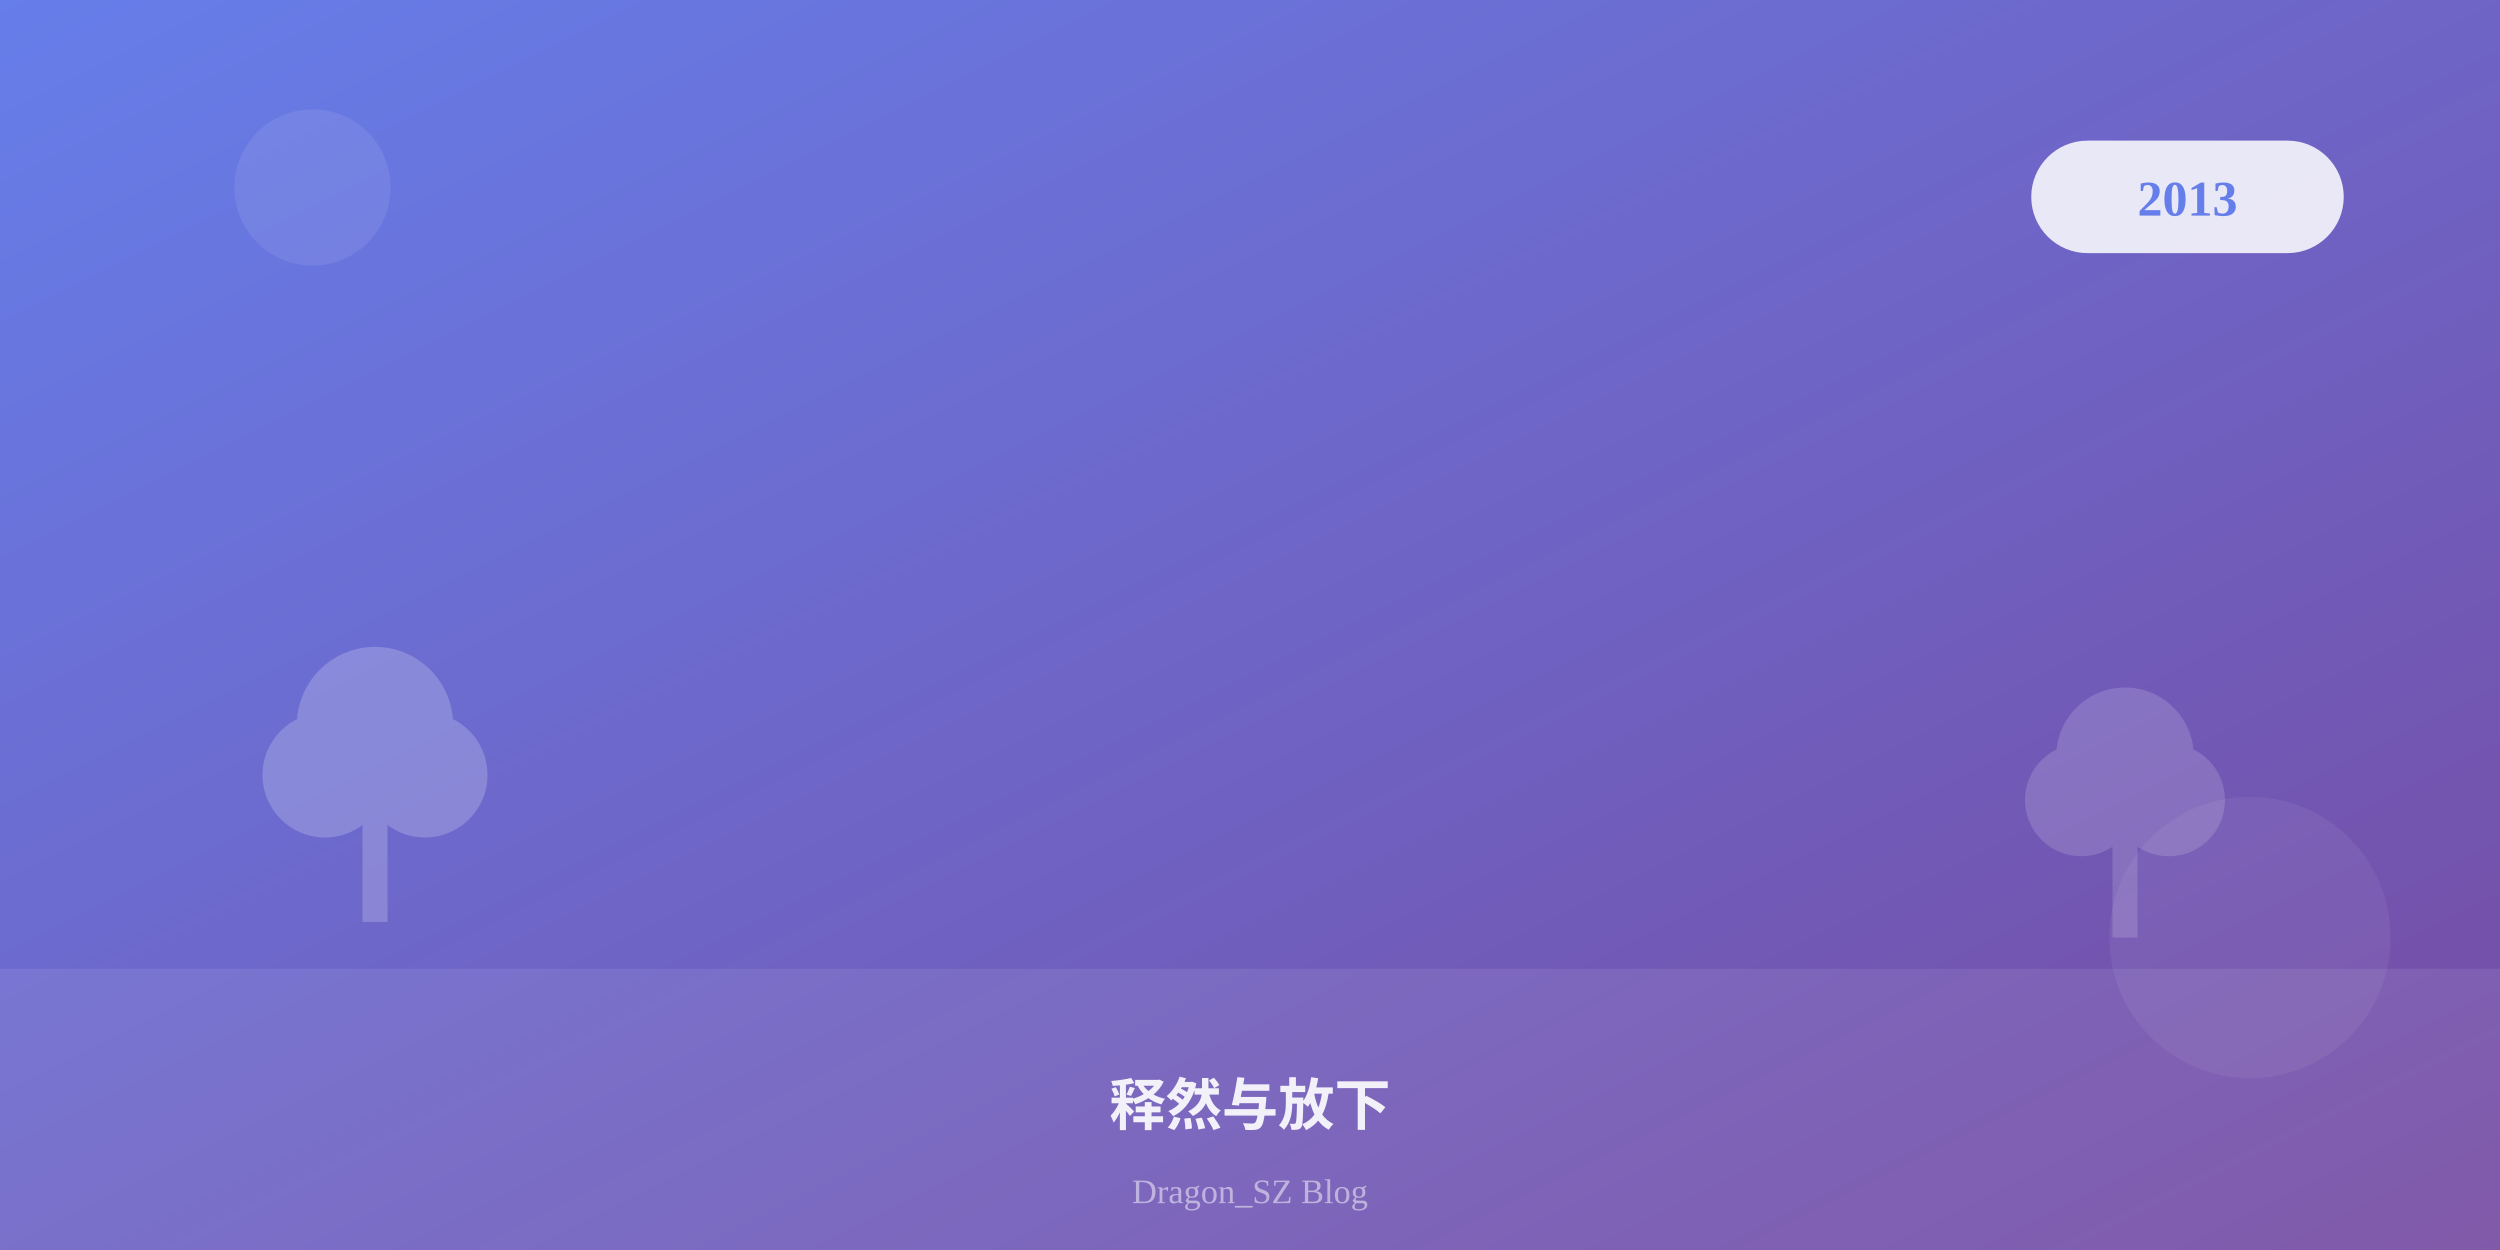
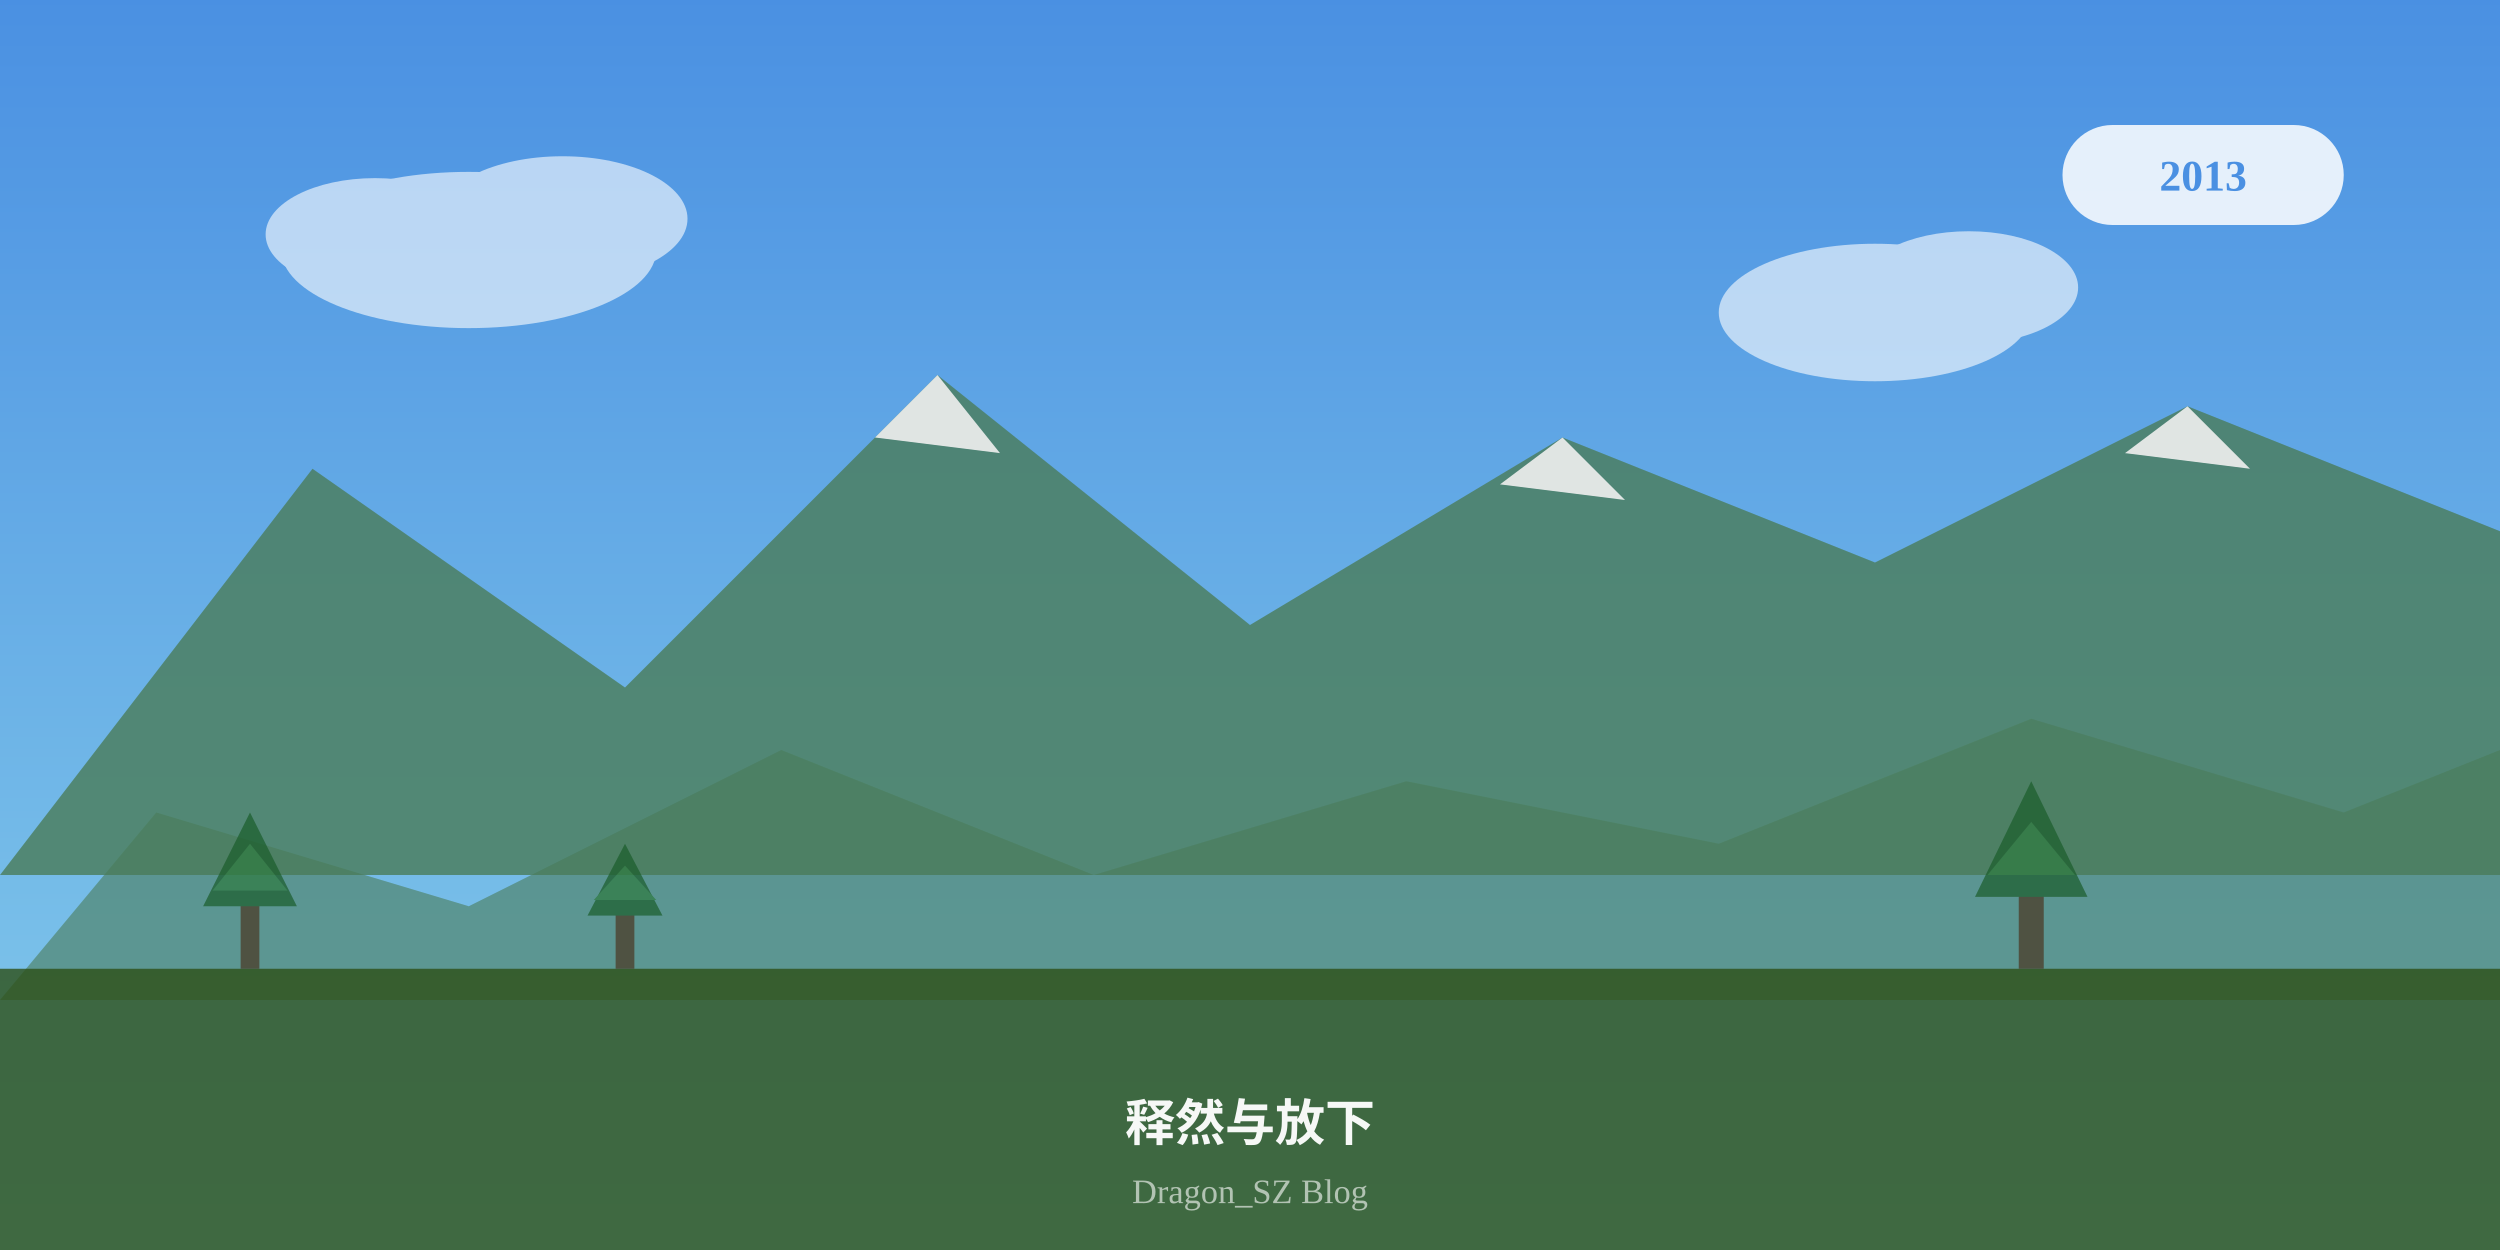
<svg xmlns="http://www.w3.org/2000/svg" viewBox="0 0 800 400" width="100%" height="100%">
  <defs>
-     <linearGradient id="bg" x1="0%" y1="0%" x2="100%" y2="100%">
-       <stop offset="0%" style="stop-color:#667eea;stop-opacity:1" />
-       <stop offset="100%" style="stop-color:#764ba2;stop-opacity:1" />
+     <linearGradient id="sky" x1="0%" y1="0%" x2="0%" y2="100%">
+       <stop offset="0%" style="stop-color:#4a90e2;stop-opacity:1" />
+       <stop offset="100%" style="stop-color:#87ceeb;stop-opacity:1" />
    </linearGradient>
  </defs>
-   <rect width="800" height="400" fill="url(#bg)" />
-   <g transform="translate(120, 240)" opacity="0.2">
-     <rect x="-4" y="0" width="8" height="55" fill="white" />
-     <circle cx="0" cy="-8" r="25" fill="white" />
-     <circle cx="-16" cy="8" r="20" fill="white" />
-     <circle cx="16" cy="8" r="20" fill="white" />
+   <rect width="800" height="400" fill="url(#sky)" />
+   <g opacity="0.6">
+     <ellipse cx="150" cy="80" rx="60" ry="25" fill="white" />
+     <ellipse cx="180" cy="70" rx="40" ry="20" fill="white" />
+     <ellipse cx="120" cy="75" rx="35" ry="18" fill="white" />
+     <ellipse cx="600" cy="100" rx="50" ry="22" fill="white" />
+     <ellipse cx="630" cy="92" rx="35" ry="18" fill="white" />
  </g>
-   <g transform="translate(680, 250)" opacity="0.15">
-     <rect x="-4" y="0" width="8" height="50" fill="white" />
-     <circle cx="0" cy="-8" r="22" fill="white" />
-     <circle cx="-14" cy="6" r="18" fill="white" />
-     <circle cx="14" cy="6" r="18" fill="white" />
+   <polygon points="0,280 100,150 200,220 300,120 400,200 500,140 600,180 700,130 800,170 800,280" fill="#4a7c59" opacity="0.8" />
+   <polygon points="280,140 300,120 320,145" fill="#f0f0f0" opacity="0.9" />
+   <polygon points="480,155 500,140 520,160" fill="#f0f0f0" opacity="0.9" />
+   <polygon points="680,145 700,130 720,150" fill="#f0f0f0" opacity="0.9" />
+   <polygon points="0,320 50,260 150,290 250,240 350,280 450,250 550,270 650,230 750,260 800,240 800,320" fill="#4a7c59" opacity="0.6" />
+   <rect x="0" y="310" width="800" height="90" fill="#2d5016" opacity="0.8" />
+   <g opacity="0.7">
+     <g transform="translate(80, 280)">
+       <rect x="-3" y="0" width="6" height="30" fill="#4a3520" />
+       <polygon points="0,-20 -15,10 15,10" fill="#1a5c2a" />
+       <polygon points="0,-10 -12,5 12,5" fill="#2d7a3e" />
+     </g>
+     <g transform="translate(200, 285)">
+       <rect x="-3" y="0" width="6" height="25" fill="#4a3520" />
+       <polygon points="0,-15 -12,8 12,8" fill="#1a5c2a" />
+       <polygon points="0,-8 -10,3 10,3" fill="#2d7a3e" />
+     </g>
+     <g transform="translate(650, 275)">
+       <rect x="-4" y="0" width="8" height="35" fill="#4a3520" />
+       <polygon points="0,-25 -18,12 18,12" fill="#1a5c2a" />
+       <polygon points="0,-12 -14,5 14,5" fill="#2d7a3e" />
+     </g>
  </g>
-   <circle cx="100" cy="60" r="25" fill="white" opacity="0.08" />
-   <circle cx="720" cy="300" r="45" fill="white" opacity="0.06" />
-   <rect x="0" y="310" width="800" height="90" fill="white" opacity="0.08" />
-   <g transform="translate(650, 45)">
-     <rect width="100" height="36" rx="18" fill="white" opacity="0.85" />
-     <text x="50" y="24" text-anchor="middle" font-size="16" font-weight="bold" fill="#667eea">2013</text>
+   <g transform="translate(660, 40)">
+     <rect width="90" height="32" rx="16" fill="white" opacity="0.85" />
+     <text x="45" y="21" text-anchor="middle" font-size="14" font-weight="bold" fill="#4a90e2">2013</text>
  </g>
-   <text x="400" y="360" text-anchor="middle" font-size="18" font-weight="bold" fill="white" opacity="0.9">释然与放下</text>
-   <text x="400" y="385" text-anchor="middle" font-size="11" fill="white" opacity="0.5">Dragon_SZ Blog</text>
+   <text x="400" y="365" text-anchor="middle" font-size="16" font-weight="bold" fill="white" opacity="0.95">释然与放下</text>
+   <text x="400" y="385" text-anchor="middle" font-size="11" fill="white" opacity="0.6">Dragon_SZ Blog</text>
</svg>
